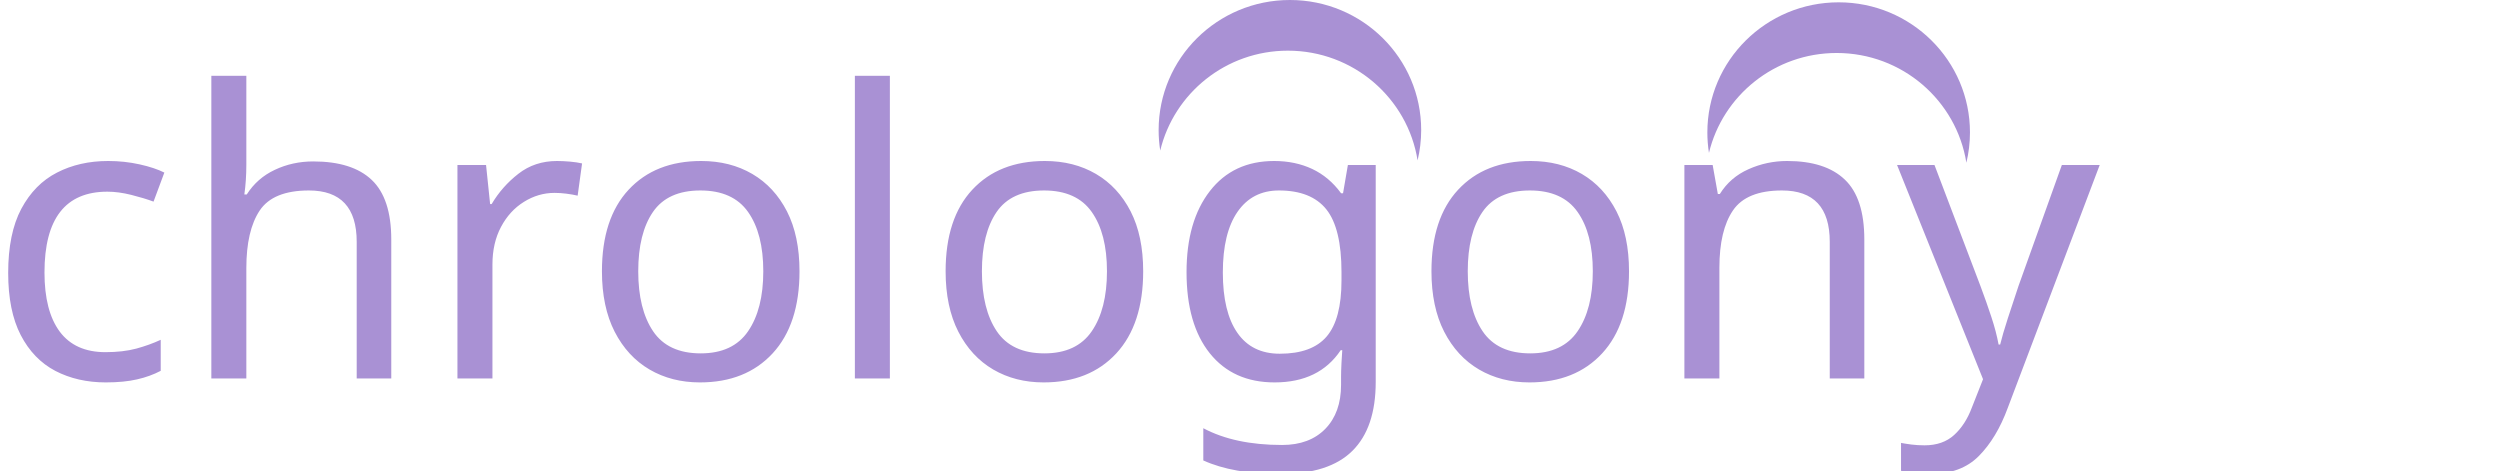
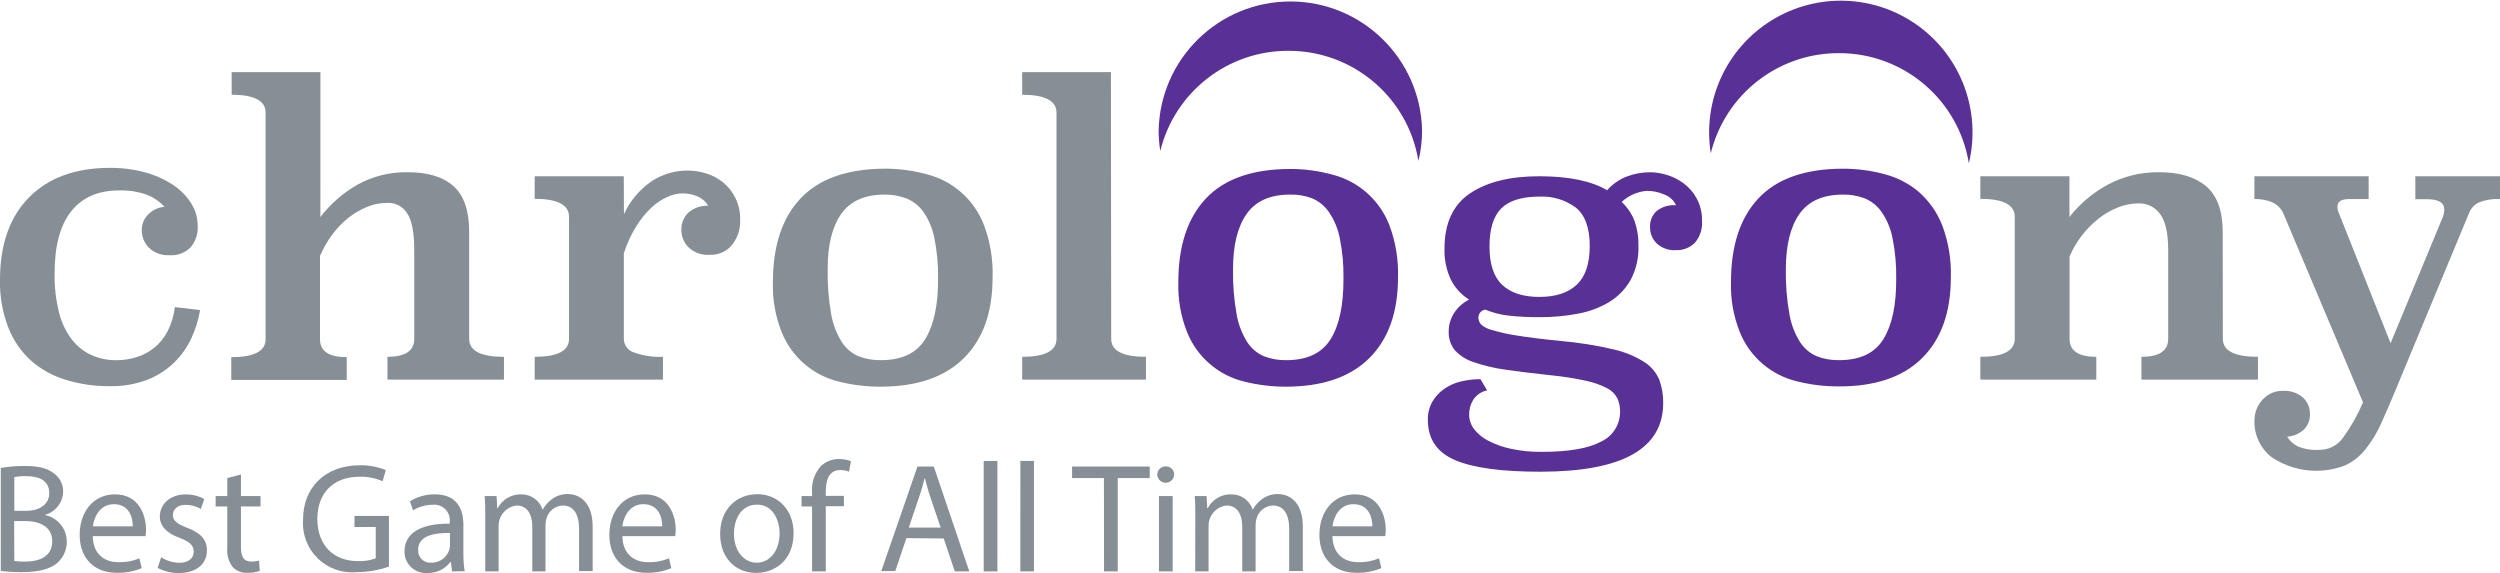
- <svg xmlns="http://www.w3.org/2000/svg" version="1.1" id="Layer_1" x="0px" y="0px" viewBox="0 0 452 85" style="enable-background:new 0 0 452 85;" xml:space="preserve">
-   <style type="text/css">
- 	.st0{fill:#A991D4;}
- 	.st1{font-family:'Superclarendon-Regular';}
- 	.st2{font-size:72px;}
- </style>
-   <text transform="matrix(1 0 0 1 -2.4736 68.4209)" class="st0 st1 st2">chrologony</text>
-   <path class="st0" d="M232.85,9.16c11.85,0,21.66,8.6,23.45,19.84c0.42-1.76,0.65-3.59,0.65-5.47C256.96,10.53,246.33,0,233.22,0  s-23.74,10.53-23.74,23.53c0,1.25,0.1,2.48,0.29,3.69C212.26,16.86,221.65,9.16,232.85,9.16z" />
-   <path class="st0" d="M332.07,9.58c11.85,0,21.66,8.6,23.45,19.84c0.42-1.76,0.65-3.59,0.65-5.47c0-12.99-10.63-23.53-23.74-23.53  s-23.74,10.53-23.74,23.53c0,1.25,0.1,2.48,0.29,3.69C311.47,17.28,320.86,9.58,332.07,9.58z" />
+ <svg xmlns="http://www.w3.org/2000/svg" id="Layer_1" data-name="Layer 1" viewBox="0 0 450.64 103.27">
+   <defs>
+     <style>.cls-1{fill:#868e96;}.cls-2{fill:#593196;}</style>
+   </defs>
+   <path class="cls-1" d="M36.69,55.89a19.82,19.82,0,0,1-1.54,5,15,15,0,0,1-3.06,4.39,14.58,14.58,0,0,1-4.83,3.14,17.92,17.92,0,0,1-6.84,1.19,26.1,26.1,0,0,1-8-1.16A16.87,16.87,0,0,1,6.2,65,15.79,15.79,0,0,1,2.1,59,22.45,22.45,0,0,1,.62,50.46q0-9.6,5.26-14.9t14.54-5.3a23.35,23.35,0,0,1,6.34.81,17.24,17.24,0,0,1,5,2.23,11,11,0,0,1,3.31,3.33,7.66,7.66,0,0,1,1.19,4.14A5.52,5.52,0,0,1,35,44.55,4.81,4.81,0,0,1,31.15,46a4.87,4.87,0,0,1-3.67-1.33,4.42,4.42,0,0,1-1.3-3.21,3.88,3.88,0,0,1,1.19-2.84,4.49,4.49,0,0,1,2.92-1.33,8.63,8.63,0,0,0-3.12-2.16,13.58,13.58,0,0,0-5.13-.8q-5.59,0-8.58,3.75t-3,11.16a27.17,27.17,0,0,0,.82,7.16,13.11,13.11,0,0,0,2.34,4.86,9.25,9.25,0,0,0,3.55,2.77,10.69,10.69,0,0,0,4.42.9,12.26,12.26,0,0,0,3.62-.54,9.56,9.56,0,0,0,3.2-1.69,9.39,9.39,0,0,0,2.4-2.95,12.9,12.9,0,0,0,1.33-4.39Z" transform="translate(-0.62 0)" />
+   <path class="cls-1" d="M58.37,39.12A22.65,22.65,0,0,1,65,33.32a18,18,0,0,1,9.18-2.27q5.4,0,8.2,2.52c1.88,1.68,2.81,4.42,2.81,8.21v19.3q0,3.24,6.27,3.24v4.1h-21v-4.1q4.83,0,4.83-3.24V45c0-3-.41-5.18-1.23-6.48a4,4,0,0,0-3.67-1.95,9.49,9.49,0,0,0-3.63.73,13.77,13.77,0,0,0-3.39,2,16,16,0,0,0-2.91,3.06,18.65,18.65,0,0,0-2.16,3.78v15c0,2.16,1.6,3.24,4.82,3.24v4.1H42.31v-4.1q6.19,0,6.19-3.24V20.32c0-2.15-2-3.24-6.12-3.24V13h16Z" transform="translate(-0.62 0)" />
+   <path class="cls-1" d="M113.09,38.61a14.64,14.64,0,0,1,5.07-6,11.9,11.9,0,0,1,6.45-1.87,11.33,11.33,0,0,1,3.27.51,9,9,0,0,1,3.06,1.61,8.38,8.38,0,0,1,2.23,2.8,8.67,8.67,0,0,1,.87,4,6.78,6.78,0,0,1-1.48,4.5,4.91,4.91,0,0,1-4,1.77,5.07,5.07,0,0,1-3.82-1.34,4.42,4.42,0,0,1-1.3-3.2,4.16,4.16,0,0,1,1.19-3,5.08,5.08,0,0,1,3.64-1.3,3.83,3.83,0,0,0-1.87-1.66,6.53,6.53,0,0,0-5.51.08A10.36,10.36,0,0,0,118,37.46a16.15,16.15,0,0,0-2.7,3.35,21.9,21.9,0,0,0-2.23,4.86V61.08a2.58,2.58,0,0,0,1.8,2.44,13.46,13.46,0,0,0,5.25.8v4.1H97v-4.1q6.19,0,6.19-3.24v-22q0-3.24-6.19-3.24V31.77h16.06Z" transform="translate(-0.62 0)" />
+   <path class="cls-1" d="M179.54,50q0,9.42-5.18,14.56t-15.05,5.14a30.41,30.41,0,0,1-7.42-.9,14.81,14.81,0,0,1-10.36-8.92,22.43,22.43,0,0,1-1.59-9q0-9.85,5-15.13T160.1,30.4a28.33,28.33,0,0,1,7.52,1A14.94,14.94,0,0,1,178,40.61,24.57,24.57,0,0,1,179.54,50ZM160.06,35.08q-5.37,0-7.82,3.5t-2.43,10a41.7,41.7,0,0,0,.64,8.07,13.9,13.9,0,0,0,1.9,5,6.83,6.83,0,0,0,3,2.56,10.7,10.7,0,0,0,4.06.71q5.67,0,8-3.81t2.3-10.8a34.41,34.41,0,0,0-.68-7.49,12.55,12.55,0,0,0-2-4.68A6.94,6.94,0,0,0,164,35.77,10.59,10.59,0,0,0,160.06,35.08Z" transform="translate(-0.62 0)" />
+   <path class="cls-1" d="M200.92,61.08q0,3.24,6.27,3.24v4.1H184.87v-4.1q6.19,0,6.19-3.24V20.32c0-2.15-2.06-3.24-6.19-3.24V13h16Z" transform="translate(-0.62 0)" />
+   <path class="cls-2" d="M252.62,50q0,9.42-5.18,14.56t-15.05,5.14a30.41,30.41,0,0,1-7.42-.9,14.85,14.85,0,0,1-10.37-8.92,22.62,22.62,0,0,1-1.58-9q0-9.85,5-15.13t15.19-5.29a28.33,28.33,0,0,1,7.52,1,14.94,14.94,0,0,1,10.37,9.23A24.57,24.57,0,0,1,252.62,50ZM233.14,35.08q-5.37,0-7.82,3.5t-2.44,10a41.6,41.6,0,0,0,.65,8.07,13.71,13.71,0,0,0,1.9,5,6.83,6.83,0,0,0,3,2.56,10.66,10.66,0,0,0,4.06.71c3.77,0,6.43-1.27,8-3.81s2.3-6.14,2.3-10.8a33.72,33.72,0,0,0-.69-7.49,12.38,12.38,0,0,0-2-4.68,7,7,0,0,0-3-2.41A10.59,10.59,0,0,0,233.14,35.08Z" transform="translate(-0.62 0)" />
+   <path class="cls-2" d="M268.68,70.36a4,4,0,0,0-2.52,1.73,5.1,5.1,0,0,0-.72,2.67,4.3,4.3,0,0,0,.89,2.59,7.6,7.6,0,0,0,2.6,2.12,16.19,16.19,0,0,0,4.1,1.44,25,25,0,0,0,5.44.54q7.41,0,10.8-1.87a5.89,5.89,0,0,0,3.38-5.4,5.72,5.72,0,0,0-.47-2.34A4.19,4.19,0,0,0,290.35,70a14.69,14.69,0,0,0-3.82-1.36,54.17,54.17,0,0,0-6.41-1q-4.68-.51-8.13-1a30.48,30.48,0,0,1-5.73-1.36,7.88,7.88,0,0,1-3.38-2.13,5,5,0,0,1-1.12-3.38,6,6,0,0,1,1-3.39A7,7,0,0,1,265.44,54a8.85,8.85,0,0,1-3.24-3.49A12.14,12.14,0,0,1,261,44.8c0-4.55,1.53-7.87,4.58-9.93s7.21-3.1,12.49-3.1,9.4.84,12.24,2.52a9.25,9.25,0,0,1,3.56-2.48,11.8,11.8,0,0,1,4.29-.76,10.38,10.38,0,0,1,2.88.47,9.89,9.89,0,0,1,3,1.48,8.37,8.37,0,0,1,2.38,2.7,8.18,8.18,0,0,1,1,4.14,5.43,5.43,0,0,1-1.29,3.92,4.53,4.53,0,0,1-3.39,1.33,4.62,4.62,0,0,1-3.49-1.22A4,4,0,0,1,298.05,41a3.72,3.72,0,0,1,1.23-3A5,5,0,0,1,302.73,37a3.66,3.66,0,0,0-2.05-1.91,7.78,7.78,0,0,0-3.2-.69,7.5,7.5,0,0,0-4.54,2,9.38,9.38,0,0,1,2.3,3.38,12.68,12.68,0,0,1,.72,4.54,12.28,12.28,0,0,1-1.36,6.05,11,11,0,0,1-3.79,4,16.77,16.77,0,0,1-5.68,2.16,36.42,36.42,0,0,1-7,.64,47.08,47.08,0,0,1-5.58-.28,15.62,15.62,0,0,1-4.22-1.08,1.45,1.45,0,0,0-1.22,1.44,1.88,1.88,0,0,0,.43,1.18,4.33,4.33,0,0,0,2,1.05,31.94,31.94,0,0,0,4.5,1c2,.33,4.69.67,8.1,1a67.28,67.28,0,0,1,9.25,1.48,17.85,17.85,0,0,1,5.58,2.27,7.12,7.12,0,0,1,2.74,3.2,11.72,11.72,0,0,1,.71,4.21q0,12.39-22.17,12.39-10.44,0-15.34-2.09T258,75.69a6.32,6.32,0,0,1,.79-3.24,7.29,7.29,0,0,1,2.09-2.3,8.61,8.61,0,0,1,3-1.37,14.67,14.67,0,0,1,3.6-.43Zm9.43-34.92q-4.75,0-6.88,2.13c-1.42,1.42-2.12,3.71-2.12,6.87s.76,5.48,2.3,6.92,3.77,2.16,6.7,2.16,5.17-.73,6.73-2.2,2.34-3.78,2.34-7-.84-5.56-2.52-6.91A10.2,10.2,0,0,0,278.11,35.44Z" transform="translate(-0.62 0)" />
+   <path class="cls-2" d="M352.27,50q0,9.42-5.19,14.56T332,69.65a30.32,30.32,0,0,1-7.41-.9,14.8,14.8,0,0,1-10.37-8.92,22.44,22.44,0,0,1-1.58-9q0-9.85,5-15.13t15.2-5.29a28.39,28.39,0,0,1,7.52,1,15.49,15.49,0,0,1,6.19,3.23,15.68,15.68,0,0,1,4.18,6A24.57,24.57,0,0,1,352.27,50ZM332.79,35.08c-3.59,0-6.19,1.17-7.82,3.5s-2.44,5.67-2.44,10a41.6,41.6,0,0,0,.65,8.07,13.71,13.71,0,0,0,1.9,5,6.83,6.83,0,0,0,3,2.56,10.61,10.61,0,0,0,4.05.71q5.67,0,8-3.81t2.29-10.8a33.79,33.79,0,0,0-.68-7.49,12.38,12.38,0,0,0-2-4.68,7,7,0,0,0-3.05-2.41A10.63,10.63,0,0,0,332.79,35.08Z" transform="translate(-0.62 0)" />
+   <path class="cls-1" d="M401.3,61.08q0,3.24,6.33,3.24v4.1h-21v-4.1c3.22,0,4.82-1.08,4.82-3.24v-16q0-4.53-1.44-6.48a4.59,4.59,0,0,0-3.88-1.94,10.07,10.07,0,0,0-3.71.72,13.79,13.79,0,0,0-3.49,2,17.55,17.55,0,0,0-5.26,6.85V61.08q0,3.24,4.82,3.24v4.1H357.59v-4.1q6.2,0,6.2-3.24v-22q0-3.24-6.2-3.24V31.77h16.06l0,7.35a22.08,22.08,0,0,1,6.85-5.8,19.12,19.12,0,0,1,9.38-2.27q5.42,0,8.4,2.52t3,8.21Z" transform="translate(-0.62 0)" />
+   <path class="cls-1" d="M451.27,35.88a9,9,0,0,0-3.82.61,3.51,3.51,0,0,0-1.73,1.83l-13.1,31.54q-1.51,3.67-2.77,6.44A21.55,21.55,0,0,1,427,81a10,10,0,0,1-3.64,2.88,14.41,14.41,0,0,1-13.32-1.51A8.09,8.09,0,0,1,407,75.69a5.69,5.69,0,0,1,.28-1.65,5.22,5.22,0,0,1,.94-1.73A5.68,5.68,0,0,1,409.79,71a4.42,4.42,0,0,1,2.24-.54,5.07,5.07,0,0,1,3.74,1.22A3.93,3.93,0,0,1,417,74.54a3.82,3.82,0,0,1-1.11,2.92,5.19,5.19,0,0,1-3,1.26,4.83,4.83,0,0,0,1.84,1.71,8.55,8.55,0,0,0,3.92.66A5.19,5.19,0,0,0,422.9,79a33.16,33.16,0,0,0,3.67-6.47l-14.4-34.15c-.82-1.67-2.54-2.51-5.18-2.51V31.77h20.59v4.11h-3.53c-1.39,0-2.09.45-2.09,1.37a2.56,2.56,0,0,0,.22,1.07l9.36,23.55L441,39a3.51,3.51,0,0,0,.22-1.15c0-1.3-1-1.94-3.1-1.94H436V31.77h15.27Z" transform="translate(-0.62 0)" />
+   <path class="cls-2" d="M232.85,9.16A23.68,23.68,0,0,1,256.3,29a23,23,0,0,0,.66-5.47,23.75,23.75,0,0,0-47.49,0,22.38,22.38,0,0,0,.3,3.68A23.7,23.7,0,0,1,232.85,9.16Z" transform="translate(-0.62 0)" />
+   <path class="cls-2" d="M332.07,9.58a23.68,23.68,0,0,1,23.45,19.84A23.74,23.74,0,1,0,309,27.63,23.7,23.7,0,0,1,332.07,9.58Z" transform="translate(-0.62 0)" />
+   <path class="cls-1" d="M.76,84.35A23.06,23.06,0,0,1,5.21,84c2.44,0,4,.42,5.18,1.37A3.94,3.94,0,0,1,12,88.66,4.47,4.47,0,0,1,8.77,92.8v.06a4.86,4.86,0,0,1,3.89,4.73,5.06,5.06,0,0,1-1.6,3.78c-1.31,1.2-3.44,1.76-6.52,1.76a29,29,0,0,1-3.78-.22ZM3.2,92.07H5.41c2.57,0,4.09-1.34,4.09-3.16,0-2.21-1.68-3.08-4.15-3.08A10.61,10.61,0,0,0,3.2,86Zm0,9.05a13.45,13.45,0,0,0,2,.11c2.52,0,4.84-.92,4.84-3.67,0-2.57-2.21-3.64-4.87-3.64h-2Z" transform="translate(-0.62 0)" />
+   <path class="cls-1" d="M17.34,96.64c.05,3.33,2.18,4.7,4.64,4.7a9,9,0,0,0,3.76-.7l.42,1.77a11.05,11.05,0,0,1-4.51.84c-4.17,0-6.67-2.75-6.67-6.83s2.41-7.31,6.36-7.31c4.42,0,5.6,3.89,5.6,6.38,0,.5-.06.9-.08,1.15Zm7.22-1.76c0-1.57-.64-4-3.42-4-2.49,0-3.58,2.3-3.78,4Z" transform="translate(-0.62 0)" />
+   <path class="cls-1" d="M29.66,100.45a6.47,6.47,0,0,0,3.24,1c1.8,0,2.64-.9,2.64-2s-.7-1.82-2.52-2.49c-2.44-.87-3.59-2.21-3.59-3.84,0-2.18,1.77-4,4.68-4a6.75,6.75,0,0,1,3.33.84l-.62,1.79A5.23,5.23,0,0,0,34.05,91c-1.45,0-2.27.83-2.27,1.84s.82,1.63,2.58,2.3c2.35.89,3.56,2.07,3.56,4.09,0,2.38-1.85,4.06-5.07,4.06a7.71,7.71,0,0,1-3.81-.93Z" transform="translate(-0.62 0)" />
+   <path class="cls-1" d="M44.05,85.52v3.9h3.53v1.87H44.05V98.6c0,1.68.47,2.63,1.85,2.63a5.12,5.12,0,0,0,1.42-.17l.12,1.85a6,6,0,0,1-2.19.34,3.42,3.42,0,0,1-2.66-1,5,5,0,0,1-1-3.53V91.29h-2.1V89.42h2.1V86.17Z" transform="translate(-0.62 0)" />
+   <path class="cls-1" d="M70.73,102.13a17.66,17.66,0,0,1-5.79,1,8.86,8.86,0,0,1-9.69-9.52c0-5.63,3.89-9.74,10.22-9.74a11.68,11.68,0,0,1,4.7.87l-.59,2a9.85,9.85,0,0,0-4.17-.81c-4.59,0-7.59,2.86-7.59,7.59s2.89,7.62,7.28,7.62a7.92,7.92,0,0,0,3.25-.51V95H64.52v-2h6.21Z" transform="translate(-0.62 0)" />
+   <path class="cls-1" d="M82.1,103l-.2-1.71h-.08a5.06,5.06,0,0,1-4.15,2,3.86,3.86,0,0,1-4.14-3.89c0-3.27,2.91-5.07,8.15-5v-.28a2.79,2.79,0,0,0-3.08-3.13,6.72,6.72,0,0,0-3.53,1l-.56-1.63A8.38,8.38,0,0,1,79,89.11c4.15,0,5.15,2.83,5.15,5.54v5.07a18.88,18.88,0,0,0,.23,3.25Zm-.37-6.92c-2.68-.06-5.74.42-5.74,3a2.18,2.18,0,0,0,2.33,2.35,3.37,3.37,0,0,0,3.27-2.26,2.48,2.48,0,0,0,.14-.79Z" transform="translate(-0.62 0)" />
+   <path class="cls-1" d="M88.09,93.08c0-1.4,0-2.55-.11-3.66h2.15l.12,2.18h.08a4.68,4.68,0,0,1,4.26-2.49,4,4,0,0,1,3.83,2.71h.06A5.63,5.63,0,0,1,100,90.06a4.61,4.61,0,0,1,3-1c1.79,0,4.45,1.17,4.45,5.88v8H105V95.29c0-2.6-1-4.17-2.94-4.17a3.19,3.19,0,0,0-2.91,2.24,4.17,4.17,0,0,0-.2,1.23V103H96.57V94.85c0-2.16-.95-3.73-2.82-3.73a3.66,3.66,0,0,0-3.25,3.67V103H88.09Z" transform="translate(-0.62 0)" />
+   <path class="cls-1" d="M112.81,96.64c.06,3.33,2.19,4.7,4.65,4.7a8.9,8.9,0,0,0,3.75-.7l.42,1.77a11,11,0,0,1-4.5.84c-4.17,0-6.67-2.75-6.67-6.83s2.41-7.31,6.36-7.31c4.42,0,5.6,3.89,5.6,6.38a8.75,8.75,0,0,1-.09,1.15ZM120,94.88c0-1.57-.64-4-3.42-4-2.49,0-3.58,2.3-3.78,4Z" transform="translate(-0.62 0)" />
+   <path class="cls-1" d="M143.67,96.08c0,5-3.47,7.19-6.75,7.19-3.67,0-6.49-2.68-6.49-7,0-4.53,3-7.19,6.72-7.19S143.67,91.94,143.67,96.08Zm-10.75.14c0,3,1.71,5.21,4.11,5.21s4.12-2.22,4.12-5.27c0-2.29-1.15-5.2-4.06-5.2S132.92,93.64,132.92,96.22Z" transform="translate(-0.62 0)" />
+   <path class="cls-1" d="M147,103V91.29h-1.9V89.42H147v-.65A6.38,6.38,0,0,1,148.6,84a4.68,4.68,0,0,1,3.3-1.26,5.81,5.81,0,0,1,2.1.39l-.33,1.9a3.86,3.86,0,0,0-1.57-.3c-2.1,0-2.63,1.84-2.63,3.92v.73h3.27v1.87h-3.27V103Z" transform="translate(-0.62 0)" />
+   <path class="cls-1" d="M164,97l-2,5.94h-2.52L166,84.09h2.94L175.34,103h-2.61l-2-5.94Zm6.18-1.9-1.84-5.44c-.42-1.23-.7-2.35-1-3.44h-.06c-.28,1.12-.59,2.27-1,3.42l-1.85,5.46Z" transform="translate(-0.62 0)" />
+   <path class="cls-1" d="M177.94,83.09h2.47V103h-2.47Z" transform="translate(-0.62 0)" />
+   <path class="cls-1" d="M184.55,83.09H187V103h-2.46Z" transform="translate(-0.62 0)" />
+   <path class="cls-1" d="M199.61,86.17h-5.74V84.09h14v2.08h-5.77V103h-2.47Z" transform="translate(-0.62 0)" />
+   <path class="cls-1" d="M212.27,85.61a1.53,1.53,0,0,1-3.05,0,1.5,1.5,0,0,1,1.54-1.54A1.46,1.46,0,0,1,212.27,85.61ZM209.53,103V89.42H212V103Z" transform="translate(-0.62 0)" />
+   <path class="cls-1" d="M216.08,93.08c0-1.4,0-2.55-.11-3.66h2.15l.11,2.18h.09a4.65,4.65,0,0,1,4.25-2.49,4,4,0,0,1,3.84,2.71h.06A5.63,5.63,0,0,1,228,90.06a4.6,4.6,0,0,1,3-1c1.8,0,4.46,1.17,4.46,5.88v8H233V95.29c0-2.6-1-4.17-2.94-4.17a3.19,3.19,0,0,0-2.91,2.24,3.87,3.87,0,0,0-.2,1.23V103h-2.41V94.85c0-2.16-.95-3.73-2.83-3.73a3.66,3.66,0,0,0-3.24,3.67V103h-2.41Z" transform="translate(-0.62 0)" />
+   <path class="cls-1" d="M240.8,96.64c.06,3.33,2.19,4.7,4.65,4.7a8.93,8.93,0,0,0,3.75-.7l.42,1.77a11,11,0,0,1-4.51.84c-4.17,0-6.66-2.75-6.66-6.83s2.41-7.31,6.36-7.31c4.42,0,5.6,3.89,5.6,6.38a8.75,8.75,0,0,1-.09,1.15ZM248,94.88c0-1.57-.65-4-3.42-4-2.49,0-3.58,2.3-3.78,4Z" transform="translate(-0.62 0)" />
</svg>
